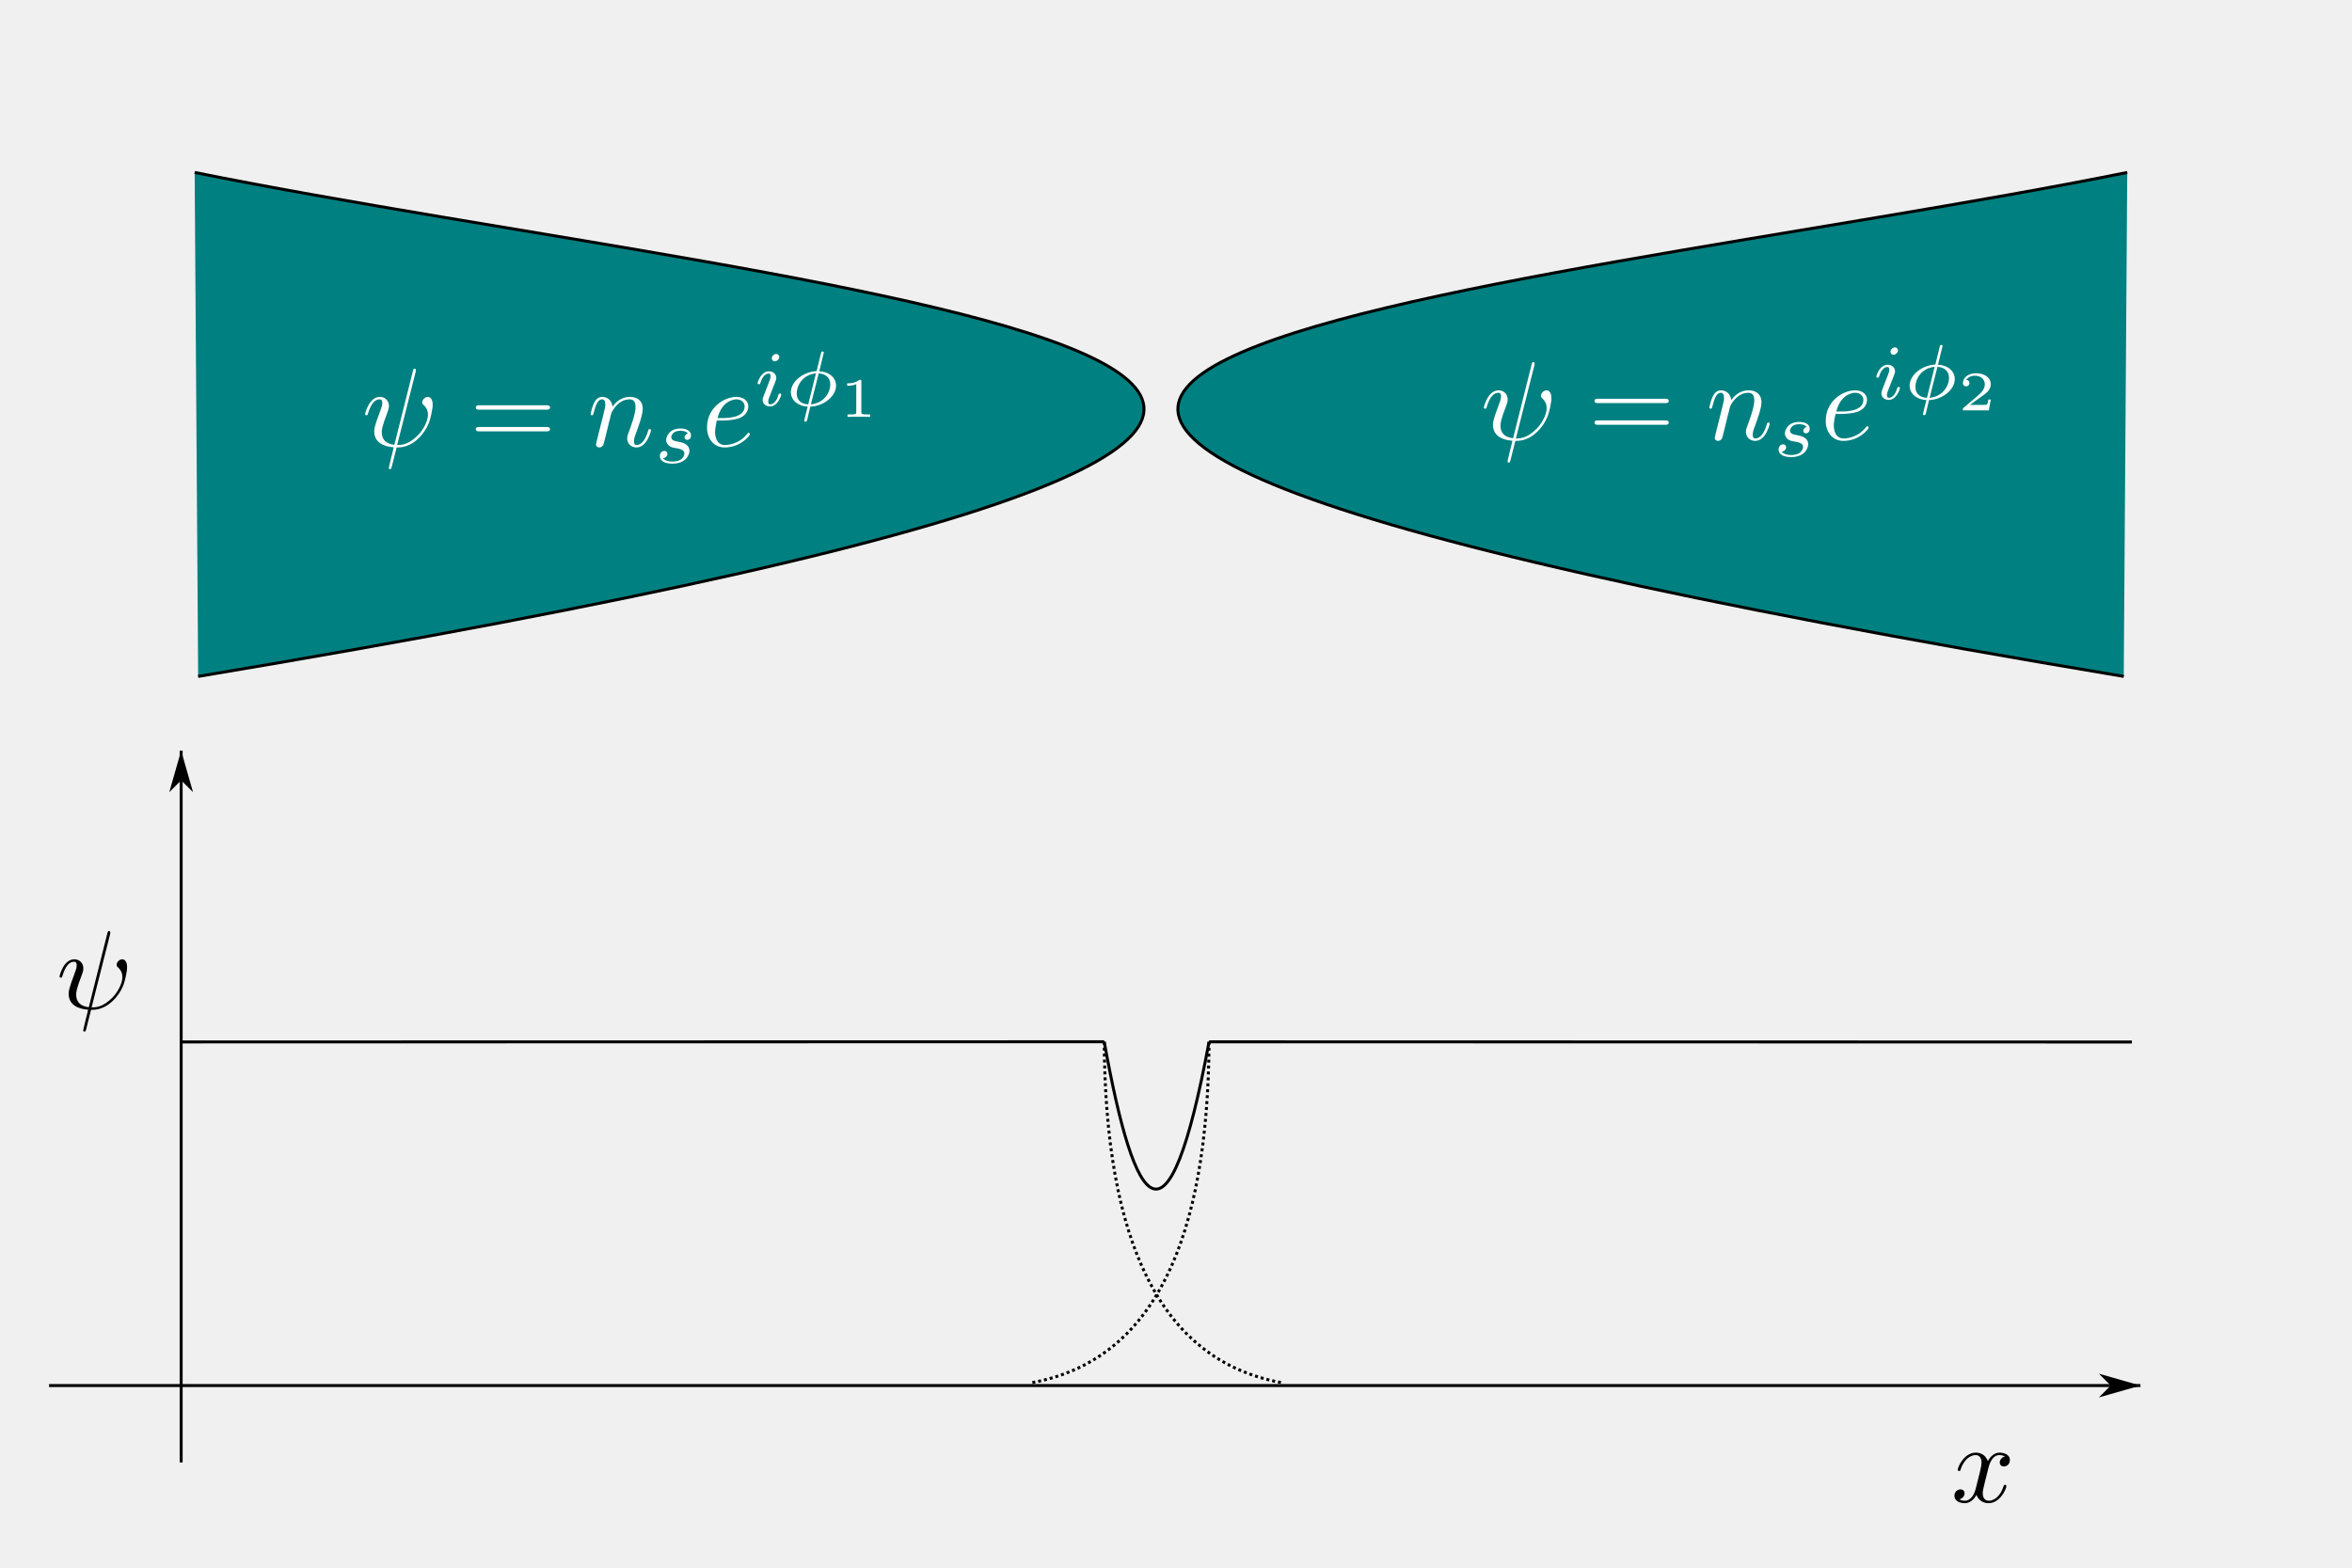
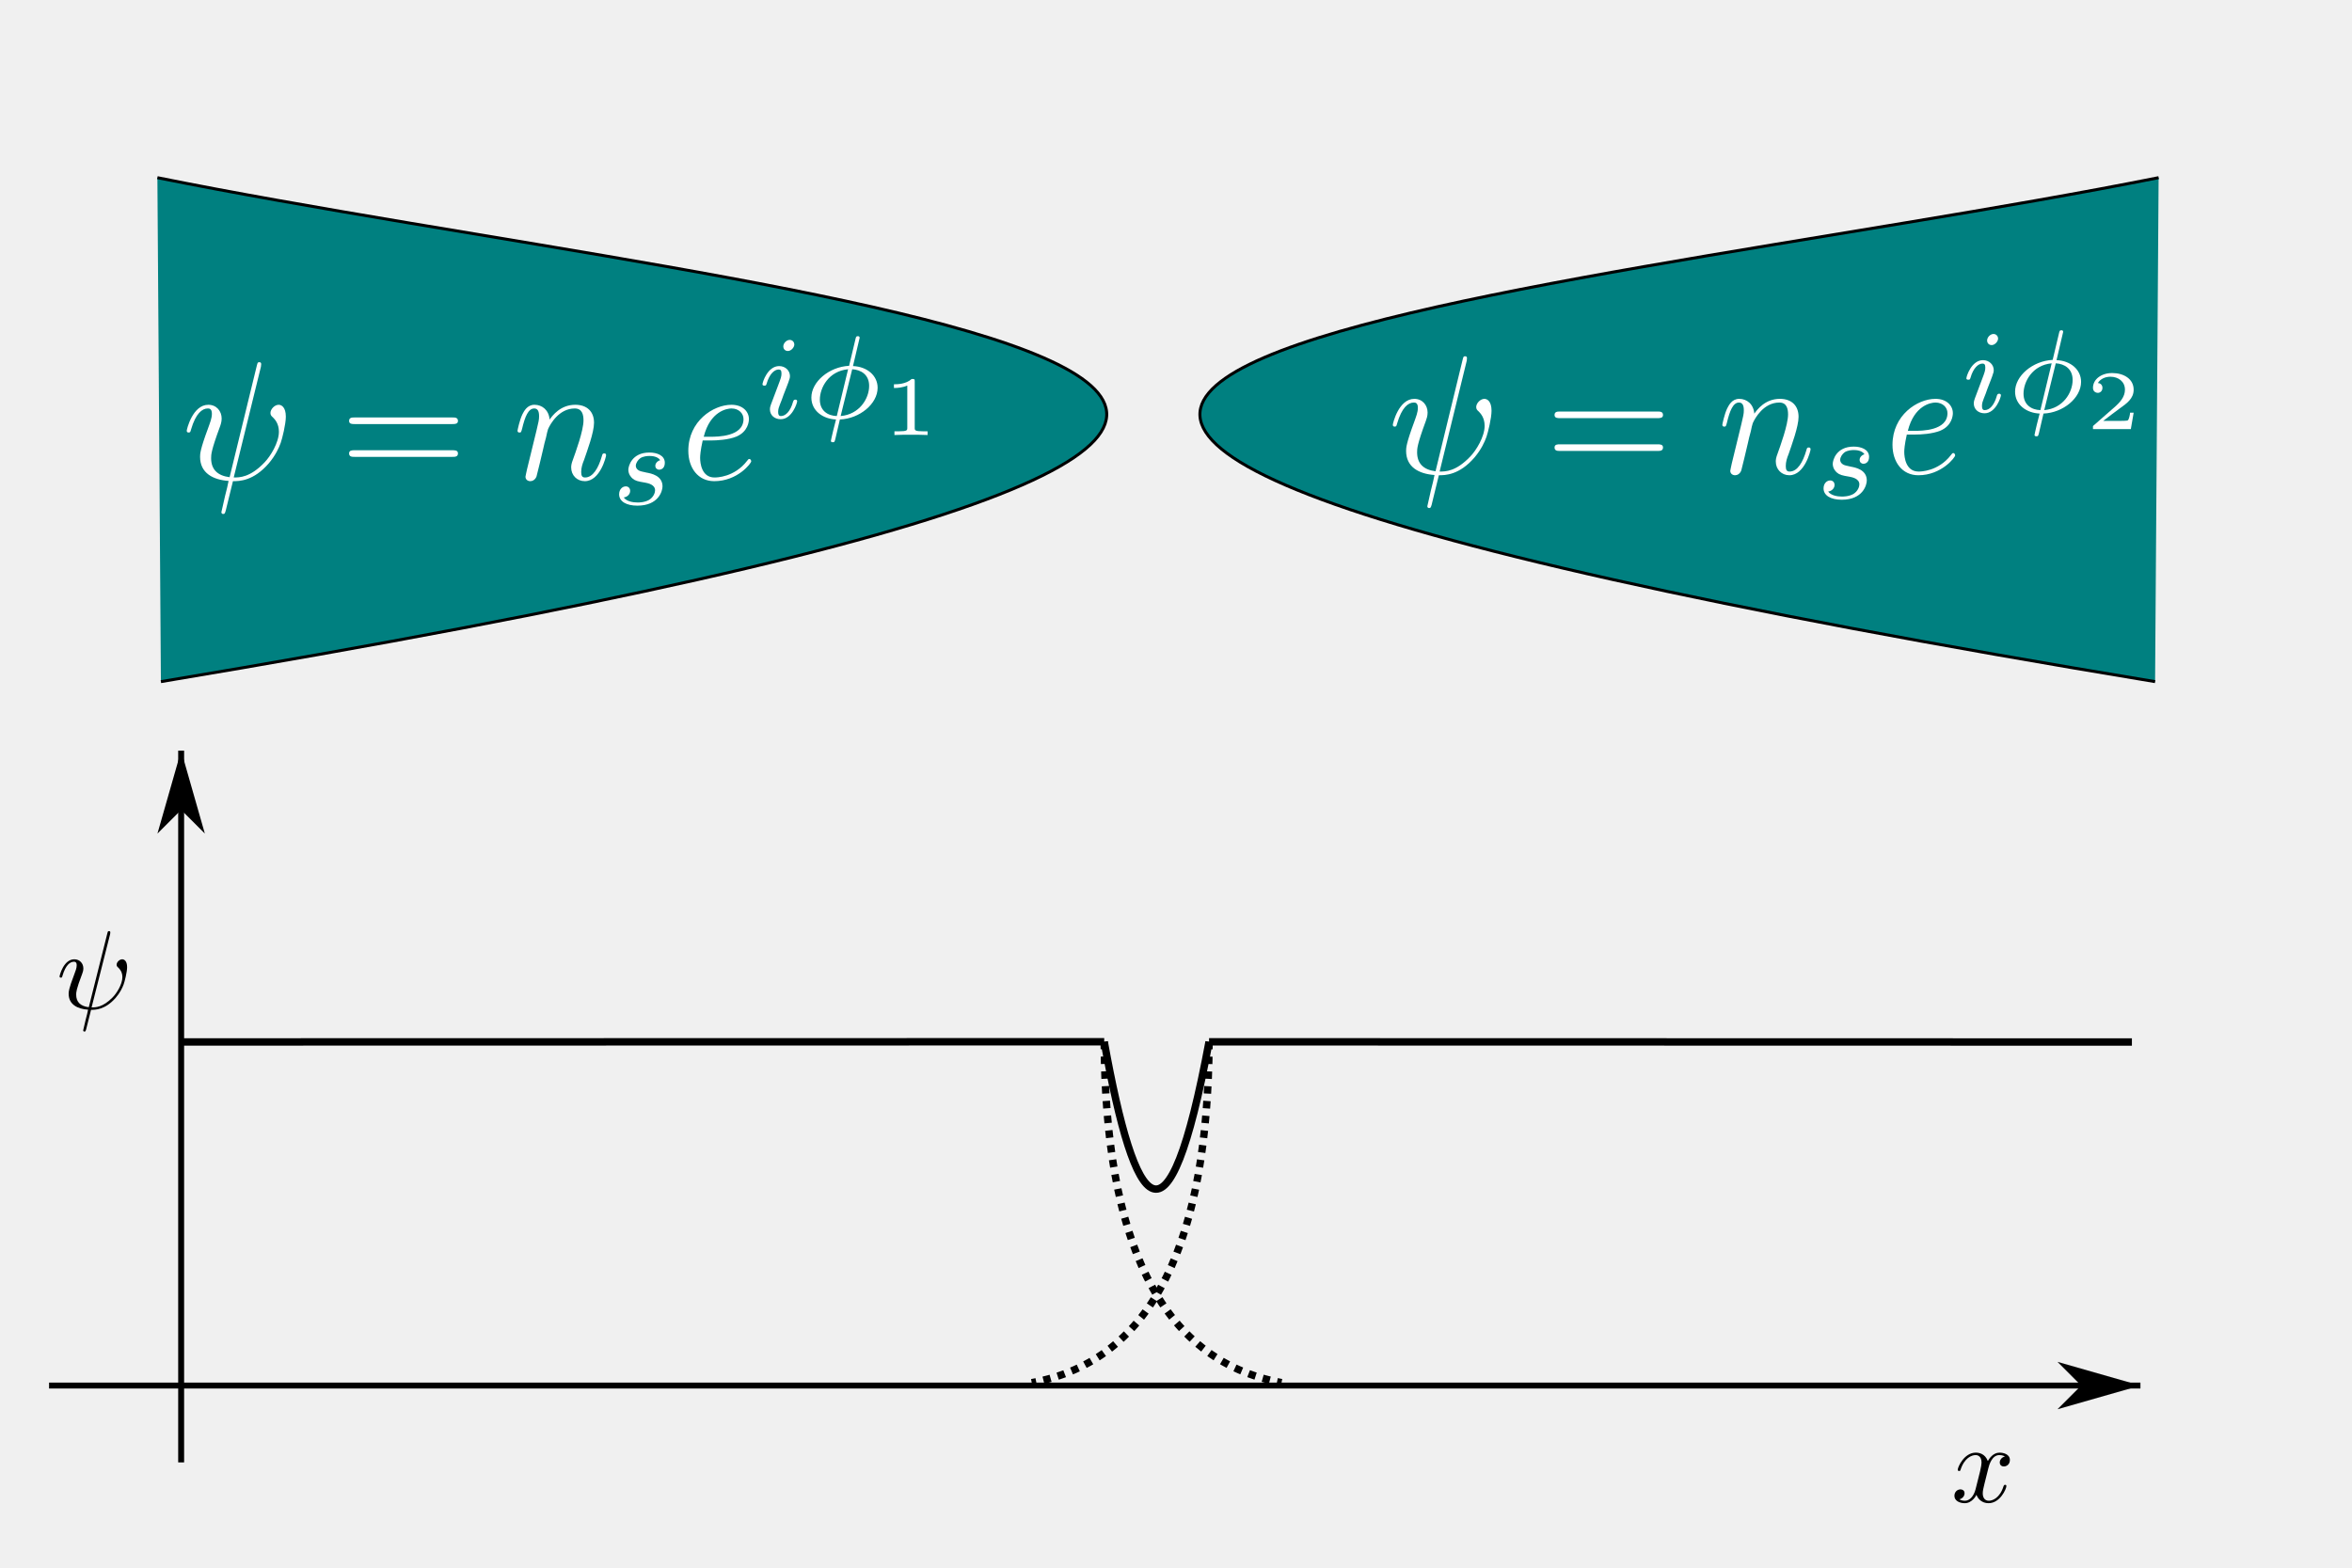
- <svg xmlns="http://www.w3.org/2000/svg" xmlns:xlink="http://www.w3.org/1999/xlink" width="793.701" height="529.134" viewBox="0 0 210 140" id="svg5" overflow="hidden">
+ <svg xmlns="http://www.w3.org/2000/svg" xmlns:xlink="http://www.w3.org/1999/xlink" width="793.701" height="529.134" viewBox="0 0 210 140" id="svg5" overflow="hidden" version="1.1">
  <defs id="defs2">
    <marker markerUnits="strokeWidth" orient="auto" id="Arrow1Lend" overflow="visible">
      <path d="M0 0 5-5-12.5 0 5 5Z" id="path3915" stroke-width="1.333" fill-rule="evenodd" transform="matrix(-0.8 0 0 -0.8 -10 0)" />
    </marker>
    <marker markerUnits="strokeWidth" orient="auto" id="Arrow1Lstart" overflow="visible">
      <path d="M0 0 5-5-12.5 0 5 5Z" id="path3912" stroke-width="1.333" fill-rule="evenodd" transform="matrix(0.8 0 0 0.8 10 0)" />
    </marker>
    <g id="g4638">
      <symbol id="symbol981" overflow="visible">
        <path d="" id="path9325" />
      </symbol>
      <symbol id="symbol1842" overflow="visible">
        <path d="M2.641-3.719 3.766-3.719C3.438-2.25 3.344-1.812 3.344-1.141 3.344-1 3.344-0.734 3.422-0.391 3.531 0.047 3.641 0.109 3.781 0.109 3.984 0.109 4.203-0.062 4.203-0.266 4.203-0.328 4.203-0.344 4.141-0.484 3.844-1.203 3.844-1.859 3.844-2.141 3.844-2.656 3.922-3.203 4.031-3.719L5.156-3.719C5.297-3.719 5.656-3.719 5.656-4.062 5.656-4.297 5.438-4.297 5.25-4.297L1.906-4.297C1.688-4.297 1.312-4.297 0.875-3.828 0.531-3.438 0.266-2.984 0.266-2.938 0.266-2.922 0.266-2.828 0.391-2.828 0.469-2.828 0.484-2.875 0.547-2.953 1.031-3.719 1.609-3.719 1.812-3.719L2.375-3.719C2.062-2.516 1.531-1.312 1.109-0.406 1.031-0.25 1.031-0.234 1.031-0.156 1.031 0.031 1.188 0.109 1.312 0.109 1.609 0.109 1.688-0.172 1.812-0.531 1.953-1 1.953-1.016 2.078-1.516Z" id="path3036" />
      </symbol>
      <symbol id="symbol5421" overflow="visible">
        <path d="M2.859-6.812C2.859-6.812 2.859-6.922 2.734-6.922 2.5-6.922 1.781-6.844 1.516-6.812 1.438-6.812 1.328-6.797 1.328-6.625 1.328-6.5 1.422-6.5 1.562-6.5 2.047-6.5 2.062-6.438 2.062-6.328L2.031-6.125 0.594-0.391C0.547-0.25 0.547-0.234 0.547-0.172 0.547 0.062 0.75 0.109 0.844 0.109 0.969 0.109 1.109 0.016 1.172-0.094 1.219-0.188 1.672-2.031 1.734-2.281 2.078-2.25 2.891-2.094 2.891-1.438 2.891-1.359 2.891-1.328 2.859-1.219 2.844-1.109 2.828-0.984 2.828-0.875 2.828-0.297 3.219 0.109 3.734 0.109 4.031 0.109 4.312-0.047 4.531-0.422 4.781-0.859 4.891-1.406 4.891-1.422 4.891-1.531 4.797-1.531 4.766-1.531 4.672-1.531 4.656-1.484 4.625-1.344 4.422-0.625 4.203-0.109 3.766-0.109 3.562-0.109 3.438-0.219 3.438-0.578 3.438-0.75 3.484-0.984 3.516-1.141 3.562-1.312 3.562-1.344 3.562-1.453 3.562-2.094 2.938-2.375 2.078-2.5 2.391-2.672 2.719-2.984 2.938-3.234 3.422-3.766 3.875-4.188 4.359-4.188 4.422-4.188 4.438-4.188 4.453-4.172 4.578-4.156 4.578-4.156 4.672-4.094 4.688-4.094 4.688-4.078 4.703-4.062 4.234-4.031 4.141-3.641 4.141-3.516 4.141-3.359 4.25-3.172 4.516-3.172 4.781-3.172 5.062-3.391 5.062-3.781 5.062-4.078 4.828-4.406 4.391-4.406 4.109-4.406 3.656-4.328 2.938-3.531 2.594-3.156 2.203-2.75 1.828-2.609Z" id="path1397" />
      </symbol>
      <symbol id="symbol9740" overflow="visible">
        <path d="" id="path2145" />
      </symbol>
      <symbol id="symbol8080" overflow="visible">
        <path d="M3.516-1.266 3.281-1.266C3.266-1.109 3.188-0.703 3.094-0.641 3.047-0.594 2.516-0.594 2.406-0.594L1.125-0.594C1.859-1.234 2.109-1.438 2.516-1.766 3.031-2.172 3.516-2.609 3.516-3.266 3.516-4.109 2.781-4.625 1.891-4.625 1.031-4.625 0.438-4.016 0.438-3.375 0.438-3.031 0.734-2.984 0.812-2.984 0.969-2.984 1.172-3.109 1.172-3.359 1.172-3.484 1.125-3.734 0.766-3.734 0.984-4.219 1.453-4.375 1.781-4.375 2.484-4.375 2.844-3.828 2.844-3.266 2.844-2.656 2.406-2.188 2.188-1.938L0.516-0.266C0.438-0.203 0.438-0.188 0.438 0L3.312 0Z" id="path1203" />
      </symbol>
      <symbol id="symbol694" overflow="visible">
        <path d="M5.359-2.344C5.453-2.344 5.609-2.344 5.609-2.516 5.609-2.688 5.453-2.688 5.359-2.688L0.75-2.688C0.656-2.688 0.484-2.688 0.484-2.516 0.484-2.344 0.641-2.344 0.75-2.344ZM5.359-0.812C5.453-0.812 5.609-0.812 5.609-0.969 5.609-1.156 5.453-1.156 5.359-1.156L0.75-1.156C0.641-1.156 0.484-1.156 0.484-0.969 0.484-0.812 0.656-0.812 0.75-0.812Z" id="path7868" />
      </symbol>
      <symbol id="symbol7459" overflow="visible">
        <path d="M2.328-4.438C2.328-4.625 2.328-4.625 2.125-4.625 1.672-4.188 1.047-4.188 0.766-4.188L0.766-3.938C0.922-3.938 1.391-3.938 1.766-4.125L1.766-0.578C1.766-0.344 1.766-0.25 1.078-0.25L0.812-0.25 0.812 0C0.938 0 1.797-0.031 2.047-0.031 2.266-0.031 3.141 0 3.297 0L3.297-0.25 3.031-0.25C2.328-0.25 2.328-0.344 2.328-0.578Z" id="path935" />
      </symbol>
      <symbol id="symbol727" overflow="visible">
        <path d="" id="path6740" />
      </symbol>
      <symbol id="symbol9487" overflow="visible">
        <path d="M1.312-3.266 1.312-3.516C1.312-6.031 2.547-6.391 3.062-6.391 3.297-6.391 3.719-6.328 3.938-5.984 3.781-5.984 3.391-5.984 3.391-5.547 3.391-5.234 3.625-5.078 3.844-5.078 4-5.078 4.312-5.172 4.312-5.562 4.312-6.156 3.875-6.641 3.047-6.641 1.766-6.641 0.422-5.359 0.422-3.156 0.422-0.484 1.578 0.219 2.5 0.219 3.609 0.219 4.562-0.719 4.562-2.031 4.562-3.297 3.672-4.25 2.562-4.25 1.891-4.25 1.516-3.75 1.312-3.266ZM2.5-0.062C1.875-0.062 1.578-0.656 1.516-0.812 1.328-1.281 1.328-2.078 1.328-2.25 1.328-3.031 1.656-4.031 2.547-4.031 2.719-4.031 3.172-4.031 3.484-3.406 3.656-3.047 3.656-2.531 3.656-2.047 3.656-1.562 3.656-1.062 3.484-0.703 3.188-0.109 2.734-0.062 2.5-0.062Z" id="path256" />
      </symbol>
      <symbol id="symbol8172" overflow="visible">
        <path d="M6.844-3.266C7-3.266 7.188-3.266 7.188-3.453 7.188-3.656 7-3.656 6.859-3.656L0.891-3.656C0.75-3.656 0.562-3.656 0.562-3.453 0.562-3.266 0.75-3.266 0.891-3.266ZM6.859-1.328C7-1.328 7.188-1.328 7.188-1.531 7.188-1.719 7-1.719 6.844-1.719L0.891-1.719C0.75-1.719 0.562-1.719 0.562-1.531 0.562-1.328 0.75-1.328 0.891-1.328Z" id="path8087" />
      </symbol>
      <symbol id="symbol6206" overflow="visible">
        <path d="M1.766-6.922 0.328-6.812 0.328-6.5C1.031-6.5 1.109-6.438 1.109-5.938L1.109-0.75C1.109-0.312 1-0.312 0.328-0.312L0.328 0C0.656-0.016 1.188-0.031 1.438-0.031 1.688-0.031 2.172-0.016 2.547 0L2.547-0.312C1.875-0.312 1.766-0.312 1.766-0.75Z" id="path2902" />
      </symbol>
      <symbol id="symbol8646" overflow="visible">
        <path d="M1.766-4.406 0.375-4.297 0.375-3.984C1.016-3.984 1.109-3.922 1.109-3.438L1.109-0.75C1.109-0.312 1-0.312 0.328-0.312L0.328 0C0.641-0.016 1.188-0.031 1.422-0.031 1.781-0.031 2.125-0.016 2.469 0L2.469-0.312C1.797-0.312 1.766-0.359 1.766-0.75ZM1.797-6.141C1.797-6.453 1.562-6.672 1.281-6.672 0.969-6.672 0.75-6.406 0.75-6.141 0.75-5.875 0.969-5.609 1.281-5.609 1.562-5.609 1.797-5.828 1.797-6.141Z" id="path2928" />
      </symbol>
      <symbol id="symbol2957" overflow="visible">
        <path d="M1.094-3.422 1.094-0.75C1.094-0.312 0.984-0.312 0.312-0.312L0.312 0C0.672-0.016 1.172-0.031 1.453-0.031 1.703-0.031 2.219-0.016 2.562 0L2.562-0.312C1.891-0.312 1.781-0.312 1.781-0.75L1.781-2.594C1.781-3.625 2.5-4.188 3.125-4.188 3.766-4.188 3.875-3.656 3.875-3.078L3.875-0.75C3.875-0.312 3.766-0.312 3.094-0.312L3.094 0C3.438-0.016 3.953-0.031 4.219-0.031 4.469-0.031 5-0.016 5.328 0L5.328-0.312C4.672-0.312 4.562-0.312 4.562-0.75L4.562-2.594C4.562-3.625 5.266-4.188 5.906-4.188 6.531-4.188 6.641-3.656 6.641-3.078L6.641-0.75C6.641-0.312 6.531-0.312 5.859-0.312L5.859 0C6.203-0.016 6.719-0.031 6.984-0.031 7.25-0.031 7.766-0.016 8.109 0L8.109-0.312C7.594-0.312 7.344-0.312 7.328-0.609L7.328-2.516C7.328-3.375 7.328-3.672 7.016-4.031 6.875-4.203 6.547-4.406 5.969-4.406 5.141-4.406 4.688-3.812 4.531-3.422 4.391-4.297 3.656-4.406 3.203-4.406 2.469-4.406 2-3.984 1.719-3.359L1.719-4.406 0.312-4.297 0.312-3.984C1.016-3.984 1.094-3.922 1.094-3.422Z" id="path3440" />
      </symbol>
      <symbol id="symbol2692" overflow="visible">
        <path d="M2.938-6.375C2.938-6.625 2.938-6.641 2.703-6.641 2.078-6 1.203-6 0.891-6L0.891-5.688C1.094-5.688 1.672-5.688 2.188-5.953L2.188-0.781C2.188-0.422 2.156-0.312 1.266-0.312L0.953-0.312 0.953 0C1.297-0.031 2.156-0.031 2.562-0.031 2.953-0.031 3.828-0.031 4.172 0L4.172-0.312 3.859-0.312C2.953-0.312 2.938-0.422 2.938-0.781Z" id="path8450" />
      </symbol>
      <symbol id="symbol4249" overflow="visible">
        <path d="" id="path5010" />
      </symbol>
      <symbol id="symbol4679" overflow="visible">
        <path d="M0.844-0.438C0.828-0.344 0.781-0.172 0.781-0.156 0.781 0 0.906 0.062 1.016 0.062 1.141 0.062 1.25-0.016 1.297-0.078 1.328-0.141 1.375-0.375 1.422-0.516 1.453-0.641 1.531-0.969 1.562-1.141 1.609-1.297 1.656-1.453 1.688-1.609 1.766-1.891 1.781-1.953 1.984-2.234 2.172-2.516 2.5-2.875 3.031-2.875 3.422-2.875 3.438-2.516 3.438-2.391 3.438-1.969 3.141-1.203 3.031-0.906 2.953-0.703 2.922-0.641 2.922-0.531 2.922-0.156 3.219 0.062 3.578 0.062 4.281 0.062 4.578-0.891 4.578-1 4.578-1.094 4.5-1.094 4.469-1.094 4.375-1.094 4.375-1.047 4.344-0.969 4.188-0.406 3.875-0.125 3.609-0.125 3.453-0.125 3.422-0.219 3.422-0.375 3.422-0.531 3.469-0.625 3.594-0.938 3.672-1.156 3.953-1.891 3.953-2.281 3.953-2.953 3.422-3.078 3.047-3.078 2.469-3.078 2.078-2.719 1.875-2.438 1.828-2.922 1.422-3.078 1.125-3.078 0.828-3.078 0.672-2.859 0.578-2.703 0.422-2.438 0.328-2.047 0.328-2 0.328-1.922 0.422-1.922 0.453-1.922 0.547-1.922 0.547-1.938 0.594-2.125 0.703-2.531 0.844-2.875 1.109-2.875 1.297-2.875 1.344-2.719 1.344-2.531 1.344-2.406 1.281-2.141 1.219-1.953 1.172-1.766 1.109-1.484 1.078-1.328Z" id="path7580" />
      </symbol>
      <symbol id="symbol3655" overflow="visible">
        <path d="M2.188-4.625C2.188-4.641 2.203-4.734 2.203-4.734 2.203-4.781 2.188-4.844 2.094-4.844 1.953-4.844 1.375-4.781 1.203-4.766 1.156-4.766 1.047-4.75 1.047-4.609 1.047-4.516 1.156-4.516 1.234-4.516 1.562-4.516 1.562-4.453 1.562-4.406 1.562-4.359 1.547-4.312 1.547-4.25L0.562-0.312C0.516-0.188 0.516-0.172 0.516-0.156 0.516-0.047 0.609 0.062 0.766 0.062 0.953 0.062 1.031-0.062 1.078-0.219 1.094-0.25 1.391-1.484 1.422-1.578 1.922-1.531 2.312-1.359 2.312-1 2.312-0.969 2.312-0.938 2.297-0.859 2.266-0.766 2.266-0.719 2.266-0.641 2.266-0.156 2.672 0.062 3.016 0.062 3.688 0.062 3.891-0.984 3.891-1 3.891-1.094 3.812-1.094 3.781-1.094 3.688-1.094 3.672-1.047 3.641-0.922 3.562-0.625 3.375-0.125 3.031-0.125 2.844-0.125 2.781-0.297 2.781-0.484 2.781-0.609 2.781-0.625 2.828-0.797 2.844-0.828 2.859-0.938 2.859-1.016 2.859-1.641 2.031-1.734 1.734-1.75 1.938-1.875 2.188-2.109 2.312-2.219 2.672-2.547 3.016-2.875 3.406-2.875 3.484-2.875 3.578-2.859 3.641-2.781 3.344-2.734 3.281-2.5 3.281-2.391 3.281-2.25 3.391-2.141 3.547-2.141 3.75-2.141 3.953-2.297 3.953-2.578 3.953-2.812 3.781-3.078 3.422-3.078 3.016-3.078 2.656-2.781 2.297-2.453 2-2.188 1.781-1.969 1.484-1.844Z" id="path8468" />
      </symbol>
      <symbol id="symbol9947" overflow="visible">
        <path d="" id="path339" />
      </symbol>
      <symbol id="symbol3480" overflow="visible">
        <path d="M6.406-1.578C5.531-0.938 5.422-0.016 5.422-0.016 5.422 0.094 5.484 0.094 5.578 0.094 5.703 0.094 5.734 0.094 5.766-0.031 5.812-0.203 5.922-0.641 6.281-1.031 6.688-1.453 7.031-1.562 7.328-1.656 7.359-1.672 7.391-1.703 7.391-1.734 7.391-1.812 7.359-1.828 7.266-1.859 6.266-2.172 5.906-2.891 5.75-3.5 5.734-3.578 5.672-3.578 5.578-3.578 5.484-3.578 5.422-3.578 5.422-3.484 5.422-3.469 5.484-3 5.828-2.516 5.984-2.281 6.188-2.078 6.406-1.922L0.812-1.922C0.703-1.922 0.531-1.922 0.531-1.75 0.531-1.578 0.703-1.578 0.812-1.578Z" id="path8604" />
      </symbol>
      <symbol id="symbol5804" overflow="visible">
        <path d="M4.031-1.906C3.656-2.344 3.547-2.453 3.281-2.641 2.859-2.953 2.406-3.078 2.031-3.078 1.156-3.078 0.531-2.328 0.531-1.5 0.531-0.688 1.141 0.062 2 0.062 2.969 0.062 3.656-0.719 3.906-1.094 4.266-0.656 4.391-0.547 4.641-0.359 5.078-0.047 5.516 0.062 5.906 0.062 6.766 0.062 7.391-0.672 7.391-1.5 7.391-2.328 6.797-3.078 5.922-3.078 4.953-3.078 4.281-2.281 4.031-1.906ZM4.25-1.656C4.531-2.109 5.141-2.812 5.984-2.812 6.703-2.812 7.203-2.172 7.203-1.5 7.203-0.844 6.656-0.312 6.016-0.312 5.359-0.312 4.922-0.844 4.25-1.656ZM3.672-1.359C3.406-0.906 2.797-0.188 1.938-0.188 1.219-0.188 0.734-0.828 0.734-1.5 0.734-2.172 1.281-2.688 1.922-2.688 2.562-2.688 3.016-2.156 3.672-1.359Z" id="path5526" />
      </symbol>
      <symbol id="symbol8512" overflow="visible">
        <path d="" id="path2592" />
      </symbol>
      <symbol id="symbol9568" overflow="visible">
        <path d="M12.625 13.953 13.828 10.766 13.578 10.766C13.188 11.797 12.125 12.484 10.984 12.781 10.781 12.828 9.797 13.094 7.891 13.094L1.875 13.094 6.953 7.141C7.016 7.062 7.031 7.031 7.031 6.984 7.031 6.953 7.031 6.922 6.969 6.828L2.328 0.484 7.781 0.484C9.125 0.484 10.031 0.625 10.125 0.641 10.656 0.719 11.531 0.891 12.312 1.391 12.562 1.547 13.234 2 13.578 2.797L13.828 2.797 12.625 0 0.844 0C0.609 0 0.594 0.016 0.562 0.062 0.562 0.094 0.562 0.297 0.562 0.406L5.828 7.609 0.672 13.672C0.562 13.781 0.562 13.844 0.562 13.844 0.562 13.953 0.656 13.953 0.844 13.953Z" id="path5497" />
      </symbol>
    </g>
    <g id="g6233">
      <symbol id="symbol5041" overflow="visible">
        <path d="" id="path9626" />
      </symbol>
      <symbol id="symbol3439" overflow="visible">
        <path d="M3.328-3.016C3.391-3.266 3.625-4.188 4.312-4.188 4.359-4.188 4.609-4.188 4.812-4.062 4.531-4 4.344-3.766 4.344-3.516 4.344-3.359 4.453-3.172 4.719-3.172 4.938-3.172 5.25-3.344 5.25-3.75 5.25-4.266 4.672-4.406 4.328-4.406 3.75-4.406 3.406-3.875 3.281-3.656 3.031-4.312 2.5-4.406 2.203-4.406 1.172-4.406 0.594-3.125 0.594-2.875 0.594-2.766 0.703-2.766 0.719-2.766 0.797-2.766 0.828-2.797 0.844-2.875 1.188-3.938 1.844-4.188 2.188-4.188 2.375-4.188 2.719-4.094 2.719-3.516 2.719-3.203 2.547-2.547 2.188-1.141 2.031-0.531 1.672-0.109 1.234-0.109 1.172-0.109 0.953-0.109 0.734-0.234 0.984-0.297 1.203-0.5 1.203-0.781 1.203-1.047 0.984-1.125 0.844-1.125 0.531-1.125 0.297-0.875 0.297-0.547 0.297-0.094 0.781 0.109 1.219 0.109 1.891 0.109 2.25-0.594 2.266-0.641 2.391-0.281 2.75 0.109 3.344 0.109 4.375 0.109 4.938-1.172 4.938-1.422 4.938-1.531 4.859-1.531 4.828-1.531 4.734-1.531 4.719-1.484 4.688-1.422 4.359-0.344 3.688-0.109 3.375-0.109 2.984-0.109 2.828-0.422 2.828-0.766 2.828-0.984 2.875-1.203 2.984-1.641Z" id="path977" />
      </symbol>
    </g>
    <g id="g529">
      <symbol id="symbol2061" overflow="visible">
        <path d="" id="path6941" />
      </symbol>
      <symbol id="symbol8753" overflow="visible">
        <path d="M4.812-6.656C4.812-6.703 4.828-6.766 4.828-6.812 4.828-6.906 4.766-6.922 4.719-6.922 4.609-6.922 4.609-6.891 4.562-6.719L2.906-0.125C2.156-0.219 1.781-0.594 1.781-1.25 1.781-1.453 1.781-1.703 2.312-3.094 2.359-3.219 2.422-3.391 2.422-3.594 2.422-4.031 2.109-4.406 1.609-4.406 0.656-4.406 0.297-2.953 0.297-2.875 0.297-2.766 0.391-2.766 0.406-2.766 0.516-2.766 0.516-2.797 0.562-2.953 0.844-3.891 1.234-4.188 1.578-4.188 1.656-4.188 1.828-4.188 1.828-3.875 1.828-3.609 1.719-3.359 1.594-3.016 1.109-1.75 1.109-1.5 1.109-1.328 1.109-0.375 1.891 0.031 2.844 0.094 2.766 0.453 2.766 0.469 2.625 1 2.609 1.109 2.406 1.906 2.406 1.938 2.406 1.953 2.406 2.047 2.516 2.047 2.547 2.047 2.594 2.047 2.609 2 2.641 1.984 2.703 1.734 2.734 1.594L3.109 0.109C3.484 0.109 4.359 0.109 5.297-0.953 5.703-1.422 5.906-1.859 6.016-2.156 6.109-2.406 6.328-3.266 6.328-3.703 6.328-4.266 6.062-4.406 5.891-4.406 5.641-4.406 5.391-4.141 5.391-3.922 5.391-3.797 5.453-3.734 5.547-3.656 5.656-3.547 5.906-3.297 5.906-2.812 5.906-2.172 5.391-1.359 5.031-1 4.156-0.109 3.516-0.109 3.156-0.109Z" id="path940" />
      </symbol>
      <symbol id="symbol82" overflow="visible">
        <path d="M0.875-0.594C0.844-0.438 0.781-0.203 0.781-0.156 0.781 0.016 0.922 0.109 1.078 0.109 1.203 0.109 1.375 0.031 1.453-0.172 1.453-0.188 1.578-0.656 1.641-0.906L1.859-1.797C1.906-2.031 1.969-2.25 2.031-2.469 2.062-2.641 2.141-2.938 2.156-2.969 2.297-3.281 2.828-4.188 3.781-4.188 4.234-4.188 4.312-3.812 4.312-3.484 4.312-2.875 3.828-1.594 3.672-1.172 3.578-0.938 3.562-0.812 3.562-0.703 3.562-0.234 3.922 0.109 4.391 0.109 5.328 0.109 5.688-1.344 5.688-1.422 5.688-1.531 5.609-1.531 5.578-1.531 5.469-1.531 5.469-1.5 5.422-1.344 5.219-0.672 4.891-0.109 4.406-0.109 4.234-0.109 4.172-0.203 4.172-0.438 4.172-0.688 4.25-0.922 4.344-1.141 4.531-1.672 4.953-2.766 4.953-3.344 4.953-4 4.531-4.406 3.812-4.406 2.906-4.406 2.422-3.766 2.25-3.531 2.203-4.094 1.797-4.406 1.328-4.406 0.875-4.406 0.688-4.016 0.594-3.844 0.422-3.5 0.297-2.906 0.297-2.875 0.297-2.766 0.391-2.766 0.406-2.766 0.516-2.766 0.516-2.781 0.578-3 0.75-3.703 0.953-4.188 1.312-4.188 1.5-4.188 1.609-4.062 1.609-3.734 1.609-3.516 1.578-3.406 1.453-2.891Z" id="path9973" />
      </symbol>
      <symbol id="symbol5789" overflow="visible">
        <path d="M1.859-2.297C2.156-2.297 2.891-2.328 3.391-2.531 4.094-2.828 4.141-3.422 4.141-3.562 4.141-4 3.766-4.406 3.078-4.406 1.969-4.406 0.453-3.438 0.453-1.688 0.453-0.672 1.047 0.109 2.031 0.109 3.453 0.109 4.281-0.953 4.281-1.062 4.281-1.125 4.234-1.203 4.172-1.203 4.109-1.203 4.094-1.172 4.031-1.094 3.25-0.109 2.156-0.109 2.047-0.109 1.266-0.109 1.172-0.953 1.172-1.266 1.172-1.391 1.188-1.688 1.328-2.297ZM1.391-2.516C1.781-4.031 2.812-4.188 3.078-4.188 3.531-4.188 3.812-3.891 3.812-3.562 3.812-2.516 2.219-2.516 1.797-2.516Z" id="path1829" />
      </symbol>
      <symbol id="symbol203" overflow="visible">
        <path d="" id="path4946" />
      </symbol>
      <symbol id="symbol4558" overflow="visible">
        <path d="M6.844-3.266C7-3.266 7.188-3.266 7.188-3.453 7.188-3.656 7-3.656 6.859-3.656L0.891-3.656C0.75-3.656 0.562-3.656 0.562-3.453 0.562-3.266 0.75-3.266 0.891-3.266ZM6.859-1.328C7-1.328 7.188-1.328 7.188-1.531 7.188-1.719 7-1.719 6.844-1.719L0.891-1.719C0.75-1.719 0.562-1.719 0.562-1.531 0.562-1.328 0.75-1.328 0.891-1.328Z" id="path3547" />
      </symbol>
      <symbol id="symbol15" overflow="visible">
        <path d="" id="path6519" />
      </symbol>
      <symbol id="symbol3137" overflow="visible">
        <path d="M3-2.625C2.828-2.578 2.703-2.438 2.703-2.297 2.703-2.125 2.844-2.062 2.938-2.062 3.016-2.062 3.281-2.109 3.281-2.469 3.281-2.922 2.781-3.078 2.344-3.078 1.266-3.078 1.062-2.266 1.062-2.062 1.062-1.797 1.219-1.625 1.312-1.547 1.484-1.406 1.609-1.375 2.094-1.297 2.25-1.266 2.688-1.188 2.688-0.844 2.688-0.719 2.609-0.453 2.328-0.281 2.047-0.125 1.703-0.125 1.625-0.125 1.344-0.125 0.953-0.188 0.781-0.422 1.016-0.453 1.172-0.625 1.172-0.812 1.172-0.984 1.047-1.078 0.906-1.078 0.703-1.078 0.5-0.906 0.5-0.609 0.5-0.188 0.938 0.062 1.609 0.062 2.906 0.062 3.141-0.812 3.141-1.078 3.141-1.719 2.438-1.844 2.172-1.891 2.109-1.906 1.938-1.938 1.891-1.953 1.641-2 1.516-2.141 1.516-2.297 1.516-2.453 1.641-2.641 1.797-2.75 1.984-2.859 2.219-2.875 2.344-2.875 2.484-2.875 2.844-2.859 3-2.625Z" id="path4498" />
      </symbol>
      <symbol id="symbol1329" overflow="visible">
        <path d="M2.266-4.359C2.266-4.469 2.172-4.625 1.984-4.625 1.797-4.625 1.594-4.438 1.594-4.234 1.594-4.125 1.672-3.969 1.875-3.969 2.062-3.969 2.266-4.172 2.266-4.359ZM0.844-0.812C0.812-0.719 0.781-0.641 0.781-0.516 0.781-0.188 1.047 0.062 1.438 0.062 2.125 0.062 2.438-0.891 2.438-1 2.438-1.094 2.344-1.094 2.328-1.094 2.234-1.094 2.219-1.047 2.188-0.969 2.031-0.406 1.734-0.125 1.453-0.125 1.312-0.125 1.281-0.219 1.281-0.375 1.281-0.531 1.328-0.656 1.391-0.812 1.469-1 1.547-1.188 1.609-1.375 1.672-1.547 1.938-2.172 1.953-2.266 1.984-2.328 2-2.406 2-2.484 2-2.812 1.719-3.078 1.344-3.078 0.641-3.078 0.328-2.125 0.328-2 0.328-1.922 0.422-1.922 0.453-1.922 0.547-1.922 0.547-1.953 0.578-2.031 0.75-2.625 1.062-2.875 1.312-2.875 1.422-2.875 1.484-2.828 1.484-2.641 1.484-2.469 1.453-2.375 1.281-1.938Z" id="path3494" />
      </symbol>
      <symbol id="symbol1920" overflow="visible">
        <path d="M3.422-4.75C3.422-4.844 3.344-4.844 3.312-4.844 3.203-4.844 3.203-4.797 3.172-4.688L2.781-3.094C1.547-3.031 0.484-2.141 0.484-1.219 0.484-0.422 1.203 0.047 1.984 0.078 1.922 0.297 1.875 0.516 1.812 0.734 1.734 1.062 1.672 1.312 1.672 1.344 1.672 1.422 1.766 1.422 1.781 1.422 1.891 1.422 1.891 1.406 1.938 1.25L2.219 0.078C3.422 0.031 4.516-0.844 4.516-1.797 4.516-2.516 3.875-3.047 3.016-3.078ZM2.031-0.125C1.484-0.141 1-0.438 1-1.094 1-1.797 1.531-2.781 2.719-2.891ZM2.969-2.891C3.5-2.859 4-2.578 4-1.906 4-1.156 3.406-0.219 2.266-0.125Z" id="path8080" />
      </symbol>
      <symbol id="symbol9557" overflow="visible">
        <path d="" id="path2120" />
      </symbol>
      <symbol id="symbol4323" overflow="visible">
        <path d="M1.984-3.172C1.984-3.312 1.969-3.312 1.797-3.312 1.453-3 0.891-3 0.797-3L0.719-3 0.719-2.781 0.797-2.781C0.906-2.781 1.234-2.797 1.531-2.922L1.531-0.422C1.531-0.281 1.531-0.219 1-0.219L0.75-0.219 0.75 0C1.016-0.016 1.469-0.016 1.75-0.016 2.047-0.016 2.484-0.016 2.766 0L2.766-0.219 2.516-0.219C1.984-0.219 1.984-0.281 1.984-0.422Z" id="path15" />
      </symbol>
    </g>
    <g id="g3854">
      <symbol id="symbol3294" overflow="visible">
        <path d="" id="path7156" />
      </symbol>
      <symbol id="symbol4697" overflow="visible">
        <path d="M4.812-6.656C4.812-6.703 4.828-6.766 4.828-6.812 4.828-6.906 4.766-6.922 4.719-6.922 4.609-6.922 4.609-6.891 4.562-6.719L2.906-0.125C2.156-0.219 1.781-0.594 1.781-1.25 1.781-1.453 1.781-1.703 2.312-3.094 2.359-3.219 2.422-3.391 2.422-3.594 2.422-4.031 2.109-4.406 1.609-4.406 0.656-4.406 0.297-2.953 0.297-2.875 0.297-2.766 0.391-2.766 0.406-2.766 0.516-2.766 0.516-2.797 0.562-2.953 0.844-3.891 1.234-4.188 1.578-4.188 1.656-4.188 1.828-4.188 1.828-3.875 1.828-3.609 1.719-3.359 1.594-3.016 1.109-1.75 1.109-1.5 1.109-1.328 1.109-0.375 1.891 0.031 2.844 0.094 2.766 0.453 2.766 0.469 2.625 1 2.609 1.109 2.406 1.906 2.406 1.938 2.406 1.953 2.406 2.047 2.516 2.047 2.547 2.047 2.594 2.047 2.609 2 2.641 1.984 2.703 1.734 2.734 1.594L3.109 0.109C3.484 0.109 4.359 0.109 5.297-0.953 5.703-1.422 5.906-1.859 6.016-2.156 6.109-2.406 6.328-3.266 6.328-3.703 6.328-4.266 6.062-4.406 5.891-4.406 5.641-4.406 5.391-4.141 5.391-3.922 5.391-3.797 5.453-3.734 5.547-3.656 5.656-3.547 5.906-3.297 5.906-2.812 5.906-2.172 5.391-1.359 5.031-1 4.156-0.109 3.516-0.109 3.156-0.109Z" id="path786" />
      </symbol>
      <symbol id="symbol1612" overflow="visible">
        <path d="M0.875-0.594C0.844-0.438 0.781-0.203 0.781-0.156 0.781 0.016 0.922 0.109 1.078 0.109 1.203 0.109 1.375 0.031 1.453-0.172 1.453-0.188 1.578-0.656 1.641-0.906L1.859-1.797C1.906-2.031 1.969-2.25 2.031-2.469 2.062-2.641 2.141-2.938 2.156-2.969 2.297-3.281 2.828-4.188 3.781-4.188 4.234-4.188 4.312-3.812 4.312-3.484 4.312-2.875 3.828-1.594 3.672-1.172 3.578-0.938 3.562-0.812 3.562-0.703 3.562-0.234 3.922 0.109 4.391 0.109 5.328 0.109 5.688-1.344 5.688-1.422 5.688-1.531 5.609-1.531 5.578-1.531 5.469-1.531 5.469-1.5 5.422-1.344 5.219-0.672 4.891-0.109 4.406-0.109 4.234-0.109 4.172-0.203 4.172-0.438 4.172-0.688 4.25-0.922 4.344-1.141 4.531-1.672 4.953-2.766 4.953-3.344 4.953-4 4.531-4.406 3.812-4.406 2.906-4.406 2.422-3.766 2.25-3.531 2.203-4.094 1.797-4.406 1.328-4.406 0.875-4.406 0.688-4.016 0.594-3.844 0.422-3.5 0.297-2.906 0.297-2.875 0.297-2.766 0.391-2.766 0.406-2.766 0.516-2.766 0.516-2.781 0.578-3 0.75-3.703 0.953-4.188 1.312-4.188 1.5-4.188 1.609-4.062 1.609-3.734 1.609-3.516 1.578-3.406 1.453-2.891Z" id="path5607" />
      </symbol>
      <symbol id="symbol1249" overflow="visible">
        <path d="M1.859-2.297C2.156-2.297 2.891-2.328 3.391-2.531 4.094-2.828 4.141-3.422 4.141-3.562 4.141-4 3.766-4.406 3.078-4.406 1.969-4.406 0.453-3.438 0.453-1.688 0.453-0.672 1.047 0.109 2.031 0.109 3.453 0.109 4.281-0.953 4.281-1.062 4.281-1.125 4.234-1.203 4.172-1.203 4.109-1.203 4.094-1.172 4.031-1.094 3.25-0.109 2.156-0.109 2.047-0.109 1.266-0.109 1.172-0.953 1.172-1.266 1.172-1.391 1.188-1.688 1.328-2.297ZM1.391-2.516C1.781-4.031 2.812-4.188 3.078-4.188 3.531-4.188 3.812-3.891 3.812-3.562 3.812-2.516 2.219-2.516 1.797-2.516Z" id="path6435" />
      </symbol>
      <symbol id="symbol1107" overflow="visible">
        <path d="" id="path5664" />
      </symbol>
      <symbol id="symbol6676" overflow="visible">
        <path d="M6.844-3.266C7-3.266 7.188-3.266 7.188-3.453 7.188-3.656 7-3.656 6.859-3.656L0.891-3.656C0.75-3.656 0.562-3.656 0.562-3.453 0.562-3.266 0.75-3.266 0.891-3.266ZM6.859-1.328C7-1.328 7.188-1.328 7.188-1.531 7.188-1.719 7-1.719 6.844-1.719L0.891-1.719C0.75-1.719 0.562-1.719 0.562-1.531 0.562-1.328 0.75-1.328 0.891-1.328Z" id="path773" />
      </symbol>
      <symbol id="symbol372" overflow="visible">
        <path d="" id="path815" />
      </symbol>
      <symbol id="symbol4003" overflow="visible">
        <path d="M3-2.625C2.828-2.578 2.703-2.438 2.703-2.297 2.703-2.125 2.844-2.062 2.938-2.062 3.016-2.062 3.281-2.109 3.281-2.469 3.281-2.922 2.781-3.078 2.344-3.078 1.266-3.078 1.062-2.266 1.062-2.062 1.062-1.797 1.219-1.625 1.312-1.547 1.484-1.406 1.609-1.375 2.094-1.297 2.25-1.266 2.688-1.188 2.688-0.844 2.688-0.719 2.609-0.453 2.328-0.281 2.047-0.125 1.703-0.125 1.625-0.125 1.344-0.125 0.953-0.188 0.781-0.422 1.016-0.453 1.172-0.625 1.172-0.812 1.172-0.984 1.047-1.078 0.906-1.078 0.703-1.078 0.5-0.906 0.5-0.609 0.5-0.188 0.938 0.062 1.609 0.062 2.906 0.062 3.141-0.812 3.141-1.078 3.141-1.719 2.438-1.844 2.172-1.891 2.109-1.906 1.938-1.938 1.891-1.953 1.641-2 1.516-2.141 1.516-2.297 1.516-2.453 1.641-2.641 1.797-2.75 1.984-2.859 2.219-2.875 2.344-2.875 2.484-2.875 2.844-2.859 3-2.625Z" id="path3433" />
      </symbol>
      <symbol id="symbol1704" overflow="visible">
        <path d="M2.266-4.359C2.266-4.469 2.172-4.625 1.984-4.625 1.797-4.625 1.594-4.438 1.594-4.234 1.594-4.125 1.672-3.969 1.875-3.969 2.062-3.969 2.266-4.172 2.266-4.359ZM0.844-0.812C0.812-0.719 0.781-0.641 0.781-0.516 0.781-0.188 1.047 0.062 1.438 0.062 2.125 0.062 2.438-0.891 2.438-1 2.438-1.094 2.344-1.094 2.328-1.094 2.234-1.094 2.219-1.047 2.188-0.969 2.031-0.406 1.734-0.125 1.453-0.125 1.312-0.125 1.281-0.219 1.281-0.375 1.281-0.531 1.328-0.656 1.391-0.812 1.469-1 1.547-1.188 1.609-1.375 1.672-1.547 1.938-2.172 1.953-2.266 1.984-2.328 2-2.406 2-2.484 2-2.812 1.719-3.078 1.344-3.078 0.641-3.078 0.328-2.125 0.328-2 0.328-1.922 0.422-1.922 0.453-1.922 0.547-1.922 0.547-1.953 0.578-2.031 0.75-2.625 1.062-2.875 1.312-2.875 1.422-2.875 1.484-2.828 1.484-2.641 1.484-2.469 1.453-2.375 1.281-1.938Z" id="path5255" />
      </symbol>
      <symbol id="symbol2864" overflow="visible">
        <path d="M3.422-4.75C3.422-4.844 3.344-4.844 3.312-4.844 3.203-4.844 3.203-4.797 3.172-4.688L2.781-3.094C1.547-3.031 0.484-2.141 0.484-1.219 0.484-0.422 1.203 0.047 1.984 0.078 1.922 0.297 1.875 0.516 1.812 0.734 1.734 1.062 1.672 1.312 1.672 1.344 1.672 1.422 1.766 1.422 1.781 1.422 1.891 1.422 1.891 1.406 1.938 1.25L2.219 0.078C3.422 0.031 4.516-0.844 4.516-1.797 4.516-2.516 3.875-3.047 3.016-3.078ZM2.031-0.125C1.484-0.141 1-0.438 1-1.094 1-1.797 1.531-2.781 2.719-2.891ZM2.969-2.891C3.5-2.859 4-2.578 4-1.906 4-1.156 3.406-0.219 2.266-0.125Z" id="path1050" />
      </symbol>
      <symbol id="symbol3717" overflow="visible">
        <path d="" id="path2384" />
      </symbol>
      <symbol id="symbol6716" overflow="visible">
        <path d="M2.938-0.969 2.719-0.969C2.719-0.875 2.656-0.562 2.578-0.516 2.547-0.484 2.125-0.484 2.047-0.484L1.078-0.484C1.406-0.719 1.766-1 2.062-1.203 2.516-1.516 2.938-1.797 2.938-2.328 2.938-2.969 2.328-3.312 1.625-3.312 0.953-3.312 0.453-2.938 0.453-2.438 0.453-2.188 0.672-2.141 0.75-2.141 0.875-2.141 1.031-2.234 1.031-2.438 1.031-2.609 0.906-2.719 0.75-2.719 0.891-2.953 1.188-3.094 1.516-3.094 2-3.094 2.406-2.812 2.406-2.328 2.406-1.906 2.109-1.578 1.734-1.266L0.516-0.234C0.469-0.188 0.453-0.188 0.453-0.156L0.453 0 2.766 0Z" id="path4008" />
      </symbol>
    </g>
    <g id="g9344">
      <symbol id="symbol97" overflow="visible">
        <path d="" id="path5858" />
      </symbol>
      <symbol id="symbol8010" overflow="visible">
        <path d="M4.812-6.656C4.812-6.703 4.828-6.766 4.828-6.812 4.828-6.906 4.766-6.922 4.719-6.922 4.609-6.922 4.609-6.891 4.562-6.719L2.906-0.125C2.156-0.219 1.781-0.594 1.781-1.25 1.781-1.453 1.781-1.703 2.312-3.094 2.359-3.219 2.422-3.391 2.422-3.594 2.422-4.031 2.109-4.406 1.609-4.406 0.656-4.406 0.297-2.953 0.297-2.875 0.297-2.766 0.391-2.766 0.406-2.766 0.516-2.766 0.516-2.797 0.562-2.953 0.844-3.891 1.234-4.188 1.578-4.188 1.656-4.188 1.828-4.188 1.828-3.875 1.828-3.609 1.719-3.359 1.594-3.016 1.109-1.75 1.109-1.5 1.109-1.328 1.109-0.375 1.891 0.031 2.844 0.094 2.766 0.453 2.766 0.469 2.625 1 2.609 1.109 2.406 1.906 2.406 1.938 2.406 1.953 2.406 2.047 2.516 2.047 2.547 2.047 2.594 2.047 2.609 2 2.641 1.984 2.703 1.734 2.734 1.594L3.109 0.109C3.484 0.109 4.359 0.109 5.297-0.953 5.703-1.422 5.906-1.859 6.016-2.156 6.109-2.406 6.328-3.266 6.328-3.703 6.328-4.266 6.062-4.406 5.891-4.406 5.641-4.406 5.391-4.141 5.391-3.922 5.391-3.797 5.453-3.734 5.547-3.656 5.656-3.547 5.906-3.297 5.906-2.812 5.906-2.172 5.391-1.359 5.031-1 4.156-0.109 3.516-0.109 3.156-0.109Z" id="path5590" />
      </symbol>
    </g>
    <g id="g6803">
      <symbol id="symbol3760" overflow="visible">
        <path d="" id="path3258" />
      </symbol>
      <symbol id="symbol5809" overflow="visible">
        <path d="M3.328-3.016C3.391-3.266 3.625-4.188 4.312-4.188 4.359-4.188 4.609-4.188 4.812-4.062 4.531-4 4.344-3.766 4.344-3.516 4.344-3.359 4.453-3.172 4.719-3.172 4.938-3.172 5.25-3.344 5.25-3.75 5.25-4.266 4.672-4.406 4.328-4.406 3.75-4.406 3.406-3.875 3.281-3.656 3.031-4.312 2.5-4.406 2.203-4.406 1.172-4.406 0.594-3.125 0.594-2.875 0.594-2.766 0.703-2.766 0.719-2.766 0.797-2.766 0.828-2.797 0.844-2.875 1.188-3.938 1.844-4.188 2.188-4.188 2.375-4.188 2.719-4.094 2.719-3.516 2.719-3.203 2.547-2.547 2.188-1.141 2.031-0.531 1.672-0.109 1.234-0.109 1.172-0.109 0.953-0.109 0.734-0.234 0.984-0.297 1.203-0.5 1.203-0.781 1.203-1.047 0.984-1.125 0.844-1.125 0.531-1.125 0.297-0.875 0.297-0.547 0.297-0.094 0.781 0.109 1.219 0.109 1.891 0.109 2.25-0.594 2.266-0.641 2.391-0.281 2.75 0.109 3.344 0.109 4.375 0.109 4.938-1.172 4.938-1.422 4.938-1.531 4.859-1.531 4.828-1.531 4.734-1.531 4.719-1.484 4.688-1.422 4.359-0.344 3.688-0.109 3.375-0.109 2.984-0.109 2.828-0.422 2.828-0.766 2.828-0.984 2.875-1.203 2.984-1.641Z" id="path4918" />
      </symbol>
    </g>
  </defs>
  <g id="layer1">
-     <path d="M17.38 15.4C72.11 26.431 176.91 33.82 17.693 60.407" id="path1839" stroke="#000000" stroke-width="0.265" fill="#008080" />
-     <path d="M189.933 15.4C135.203 26.431 30.403 33.82 189.62 60.407" id="path1839-3" stroke="#000000" stroke-width="0.265" fill="#008080" />
-     <g id="g3199" fill="#FFFFFF" transform="translate(-59.6199 -42.113)">
+     <path d="M16.174 67.035 16.174 130.597" id="path3771" stroke="#000000" stroke-width="0.265" fill="none" marker-start="url(#Arrow1Lstart)" style="stroke-width:0.529;stroke-dasharray:none" />
+     <path d="M4.381 123.735 191.11 123.735" id="path3773" stroke="#000000" stroke-width="0.265" fill="none" marker-end="url(#Arrow1Lend)" style="stroke-width:0.529;stroke-dasharray:none" />
+     <path d="M98.591 93.032 16.194 93.049" id="path4953" stroke="#000000" stroke-width="0.265" fill="none" style="stroke-width:0.661;stroke-dasharray:none" />
+     <path d="M98.591 93.032C98.686 110.596 103.452 121.475 114.421 123.473" id="path5201" stroke="#000000" stroke-width="0.265" stroke-dasharray="0.265 0.265" fill="none" style="stroke-width:0.661;stroke-dasharray:0.661,0.661;stroke-dashoffset:0" />
+     <path d="M107.952 93.038 190.349 93.056" id="path4953-7" stroke="#000000" stroke-width="0.265" fill="none" style="stroke-width:0.661;stroke-dasharray:none" />
+     <path d="M107.952 93.038C107.857 110.602 103.091 121.482 92.121 123.479" id="path5201-5" stroke="#000000" stroke-width="0.265" stroke-dasharray="0.265 0.265" fill="none" style="stroke-width:0.661;stroke-dasharray:0.661,0.661;stroke-dashoffset:0" />
+     <path d="M98.591 93.032C101.358 108.35 104.287 112.672 107.952 93.038" id="path5728" stroke="#000000" stroke-width="0.265" fill="none" style="stroke-width:0.661;stroke-dasharray:none" />
+     <g id="g6318" transform="translate(-86.9041 8.11115)" style="stroke-width:1.011;stroke-dasharray:none">
+       <g id="g4617" style="stroke-width:1.011;stroke-dasharray:none">
+         <g id="g922" style="stroke-width:1.011;stroke-dasharray:none">
+           <use x="91.925" y="81.963" width="100%" height="100%" xlink:href="#symbol8010" id="use359" style="stroke-width:1.011;stroke-dasharray:none" />
+         </g>
+       </g>
+     </g>
+     <g id="g6770" transform="translate(82.279 52.1687)" style="stroke-width:1.011;stroke-dasharray:none">
+       <g id="g1283" style="stroke-width:1.011;stroke-dasharray:none">
+         <g id="g1365" style="stroke-width:1.011;stroke-dasharray:none">
+           <use x="91.925" y="81.963" width="100%" height="100%" xlink:href="#symbol5809" id="use7540" style="stroke-width:1.011;stroke-dasharray:none" />
+         </g>
+       </g>
+     </g>
+     <path d="m 14.053,15.866 c 54.73,11.03 159.53,18.42 0.313,45.007" id="path1839" stroke="#000000" stroke-width="0.265" fill="#008080" />
+     <path d="M 192.734,15.866 C 137.465,26.897 31.632,34.286 192.418,60.873" id="path1839-3" stroke="#000000" stroke-width="0.266" fill="#008080" />
+     <g id="g3199" fill="#ffffff" transform="matrix(1.467111,0,0,1.511095,-118.6267,-81.04816)">
      <g id="g3372">
        <g id="g5221">
          <use x="91.925" y="81.963" width="100%" height="100%" xlink:href="#symbol8753" id="use9565" />
        </g>
        <g id="g6646">
          <use x="101.54" y="81.963" width="100%" height="100%" xlink:href="#symbol4558" id="use6893" />
        </g>
        <g id="g2929">
          <use x="112.056" y="81.963" width="100%" height="100%" xlink:href="#symbol82" id="use1282" />
        </g>
        <g id="g1899">
          <use x="118.036" y="83.457" width="100%" height="100%" xlink:href="#symbol3137" id="use3496" />
        </g>
        <g id="g4711">
          <use x="122.294" y="81.963" width="100%" height="100%" xlink:href="#symbol5789" id="use3551" />
        </g>
        <g id="g3046">
          <use x="126.933" y="78.348" width="100%" height="100%" xlink:href="#symbol1329" id="use8179" />
          <use x="129.752" y="78.348" width="100%" height="100%" xlink:href="#symbol1920" id="use7522" />
        </g>
        <g id="g1919">
          <use x="134.542" y="79.344" width="100%" height="100%" xlink:href="#symbol4323" id="use8981" />
        </g>
      </g>
    </g>
-     <g id="g3516" fill="#FFFFFF" transform="translate(40.2666 -42.6989)">
-       <g id="g2062">
+     <g id="g3516" fill="#ffffff" transform="translate(48.05267,-40.38103)">
+       <g id="g2062" transform="matrix(1.46154,0,0,1.511095,-58.48014,-41.1963)">
        <g id="g9363">
          <use x="91.925" y="81.963" width="100%" height="100%" xlink:href="#symbol4697" id="use4072" />
        </g>
        <g id="g3561">
          <use x="101.54" y="81.963" width="100%" height="100%" xlink:href="#symbol6676" id="use9801" />
        </g>
        <g id="g6397">
          <use x="112.056" y="81.963" width="100%" height="100%" xlink:href="#symbol1612" id="use7545" />
        </g>
        <g id="g6649">
          <use x="118.036" y="83.457" width="100%" height="100%" xlink:href="#symbol4003" id="use3942" />
        </g>
        <g id="g9788">
          <use x="122.294" y="81.963" width="100%" height="100%" xlink:href="#symbol1249" id="use8521" />
        </g>
        <g id="g9888">
          <use x="126.933" y="78.348" width="100%" height="100%" xlink:href="#symbol1704" id="use1041" />
          <use x="129.752" y="78.348" width="100%" height="100%" xlink:href="#symbol2864" id="use2456" />
        </g>
        <g id="g6297">
          <use x="134.542" y="79.344" width="100%" height="100%" xlink:href="#symbol6716" id="use3992" />
        </g>
      </g>
    </g>
-     <path d="M16.174 67.035 16.174 130.597" id="path3771" stroke="#000000" stroke-width="0.265" fill="none" marker-start="url(#Arrow1Lstart)" />
-     <path d="M4.381 123.735 191.11 123.735" id="path3773" stroke="#000000" stroke-width="0.265" fill="none" marker-end="url(#Arrow1Lend)" />
-     <path d="M98.591 93.032 16.194 93.049" id="path4953" stroke="#000000" stroke-width="0.265" fill="none" />
-     <path d="M98.591 93.032C98.686 110.596 103.452 121.475 114.421 123.473" id="path5201" stroke="#000000" stroke-width="0.265" stroke-dasharray="0.265 0.265" fill="none" />
-     <path d="M107.952 93.038 190.349 93.056" id="path4953-7" stroke="#000000" stroke-width="0.265" fill="none" />
-     <path d="M107.952 93.038C107.857 110.602 103.091 121.482 92.121 123.479" id="path5201-5" stroke="#000000" stroke-width="0.265" stroke-dasharray="0.265 0.265" fill="none" />
-     <path d="M98.591 93.032C101.358 108.35 104.287 112.672 107.952 93.038" id="path5728" stroke="#000000" stroke-width="0.265" fill="none" />
-     <g id="g6318" transform="translate(-86.9041 8.11115)">
-       <g id="g4617">
-         <g id="g922">
-           <use x="91.925" y="81.963" width="100%" height="100%" xlink:href="#symbol8010" id="use359" />
-         </g>
-       </g>
-     </g>
-     <g id="g6770" transform="translate(82.279 52.1687)">
-       <g id="g1283">
-         <g id="g1365">
-           <use x="91.925" y="81.963" width="100%" height="100%" xlink:href="#symbol5809" id="use7540" />
-         </g>
-       </g>
-     </g>
  </g>
</svg>
